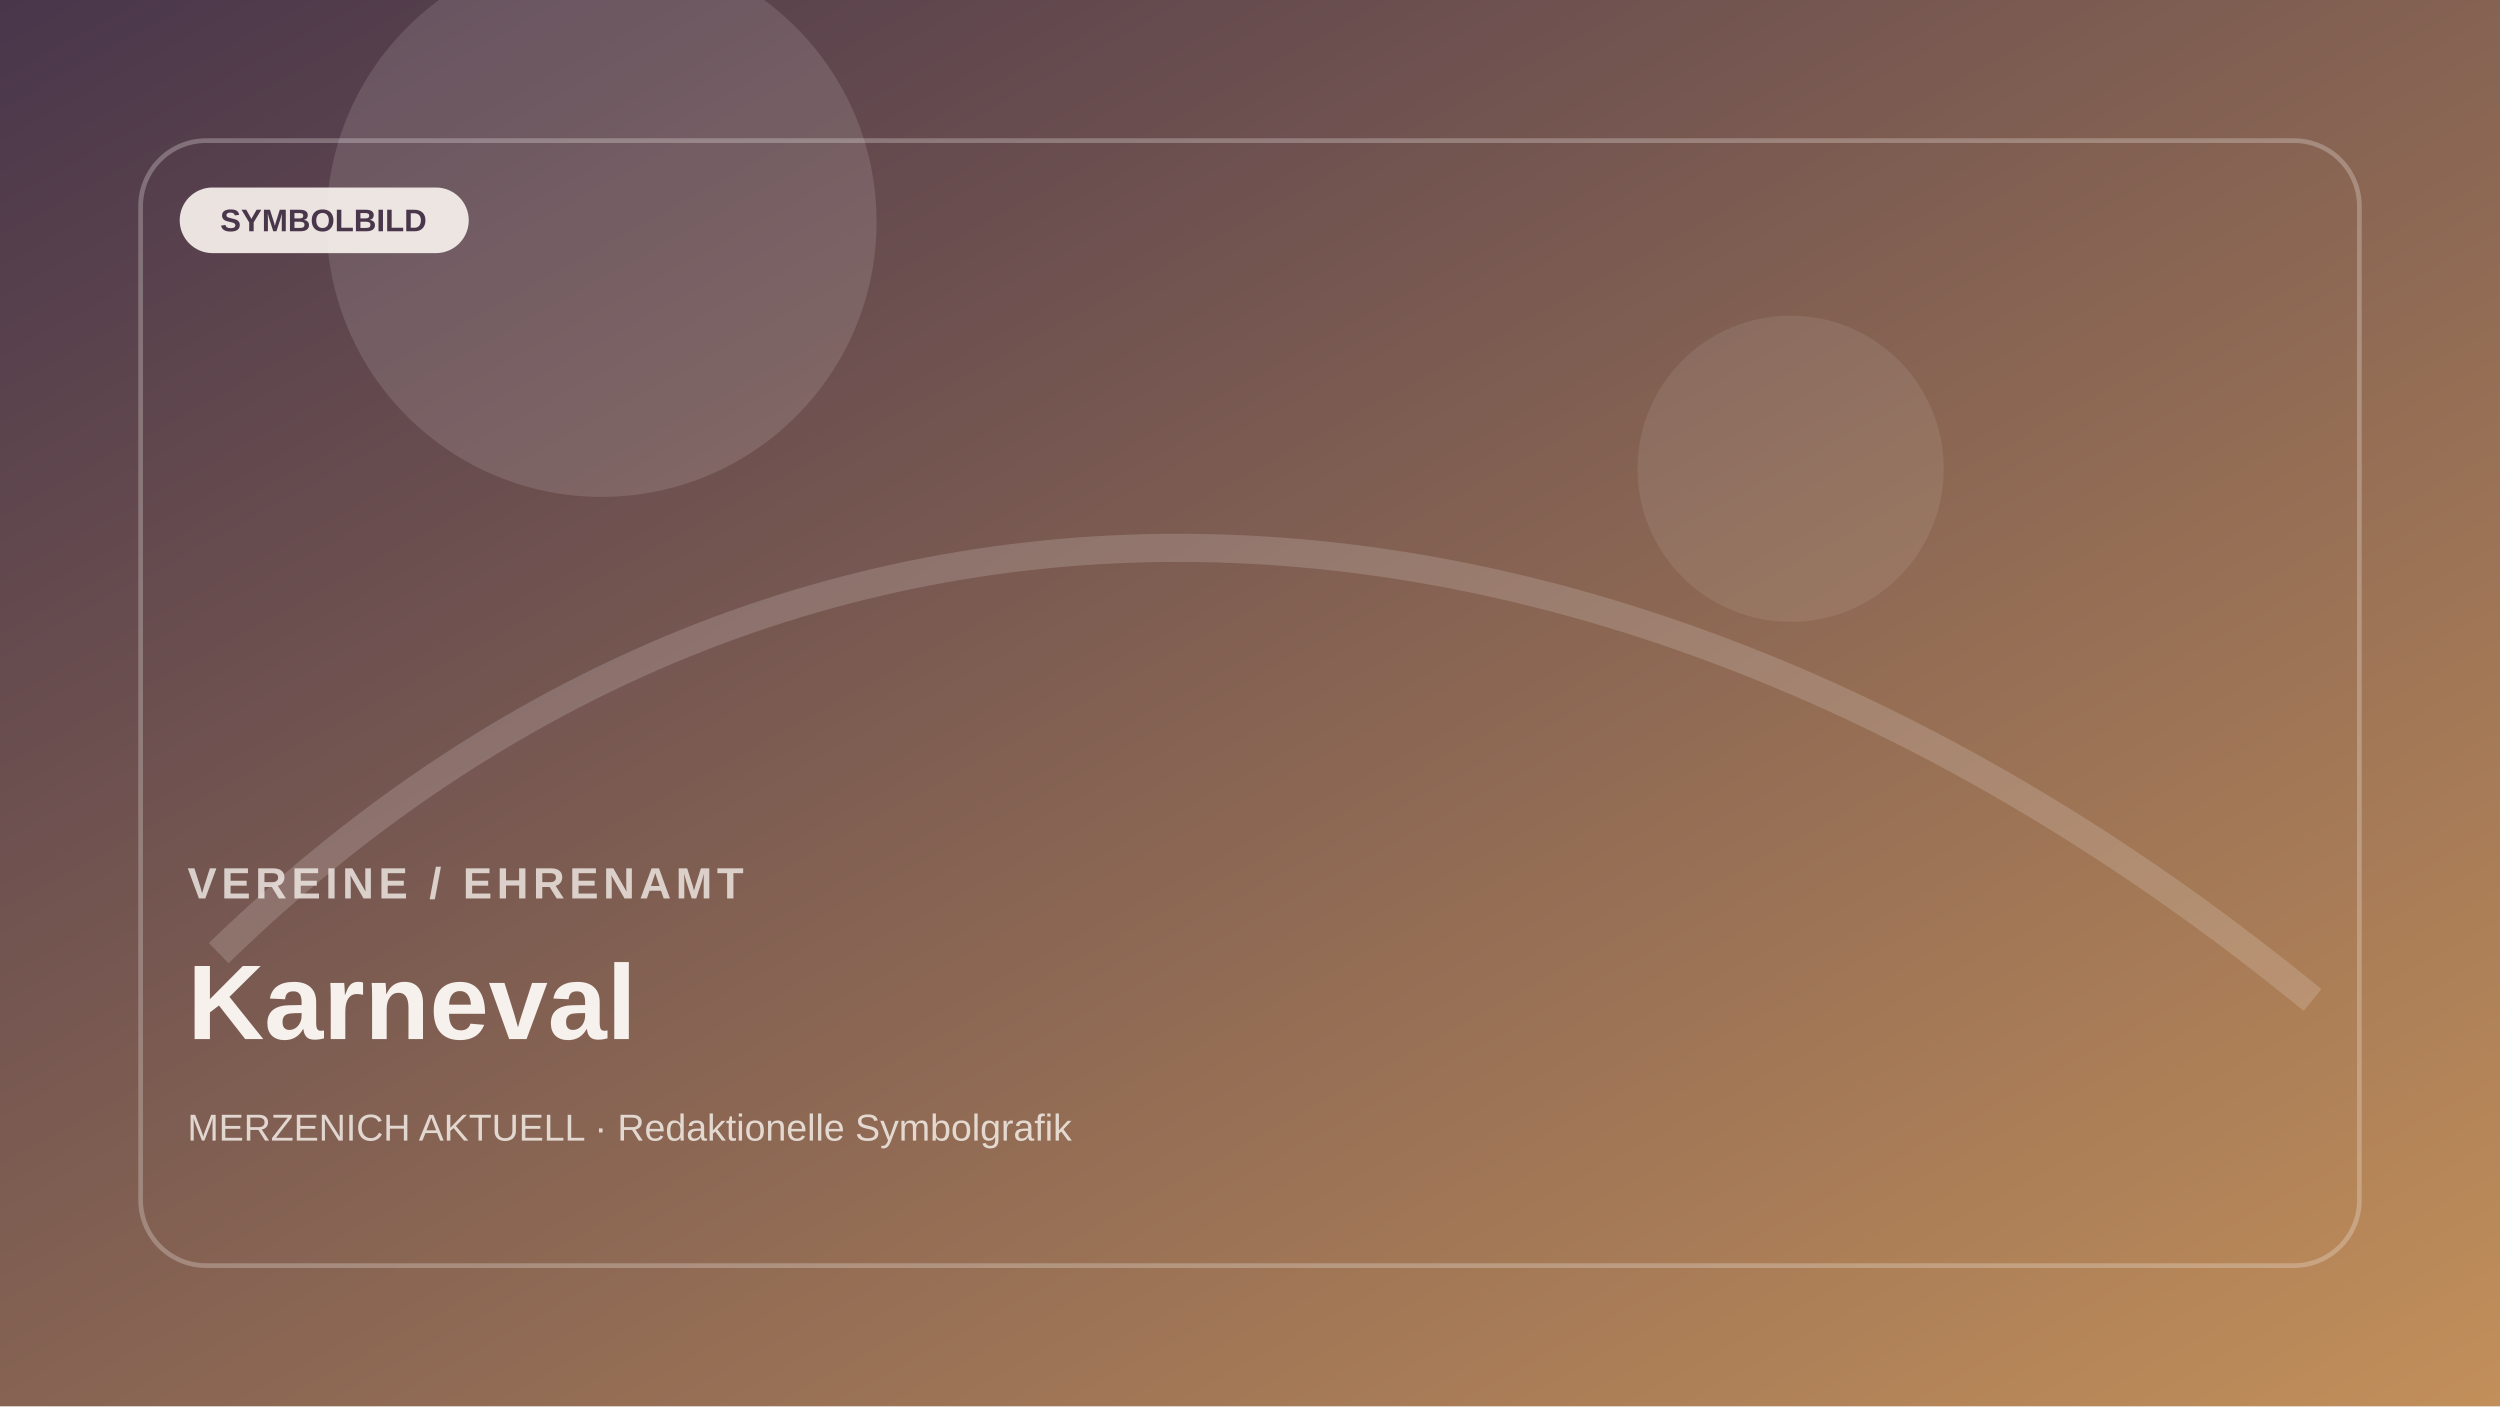
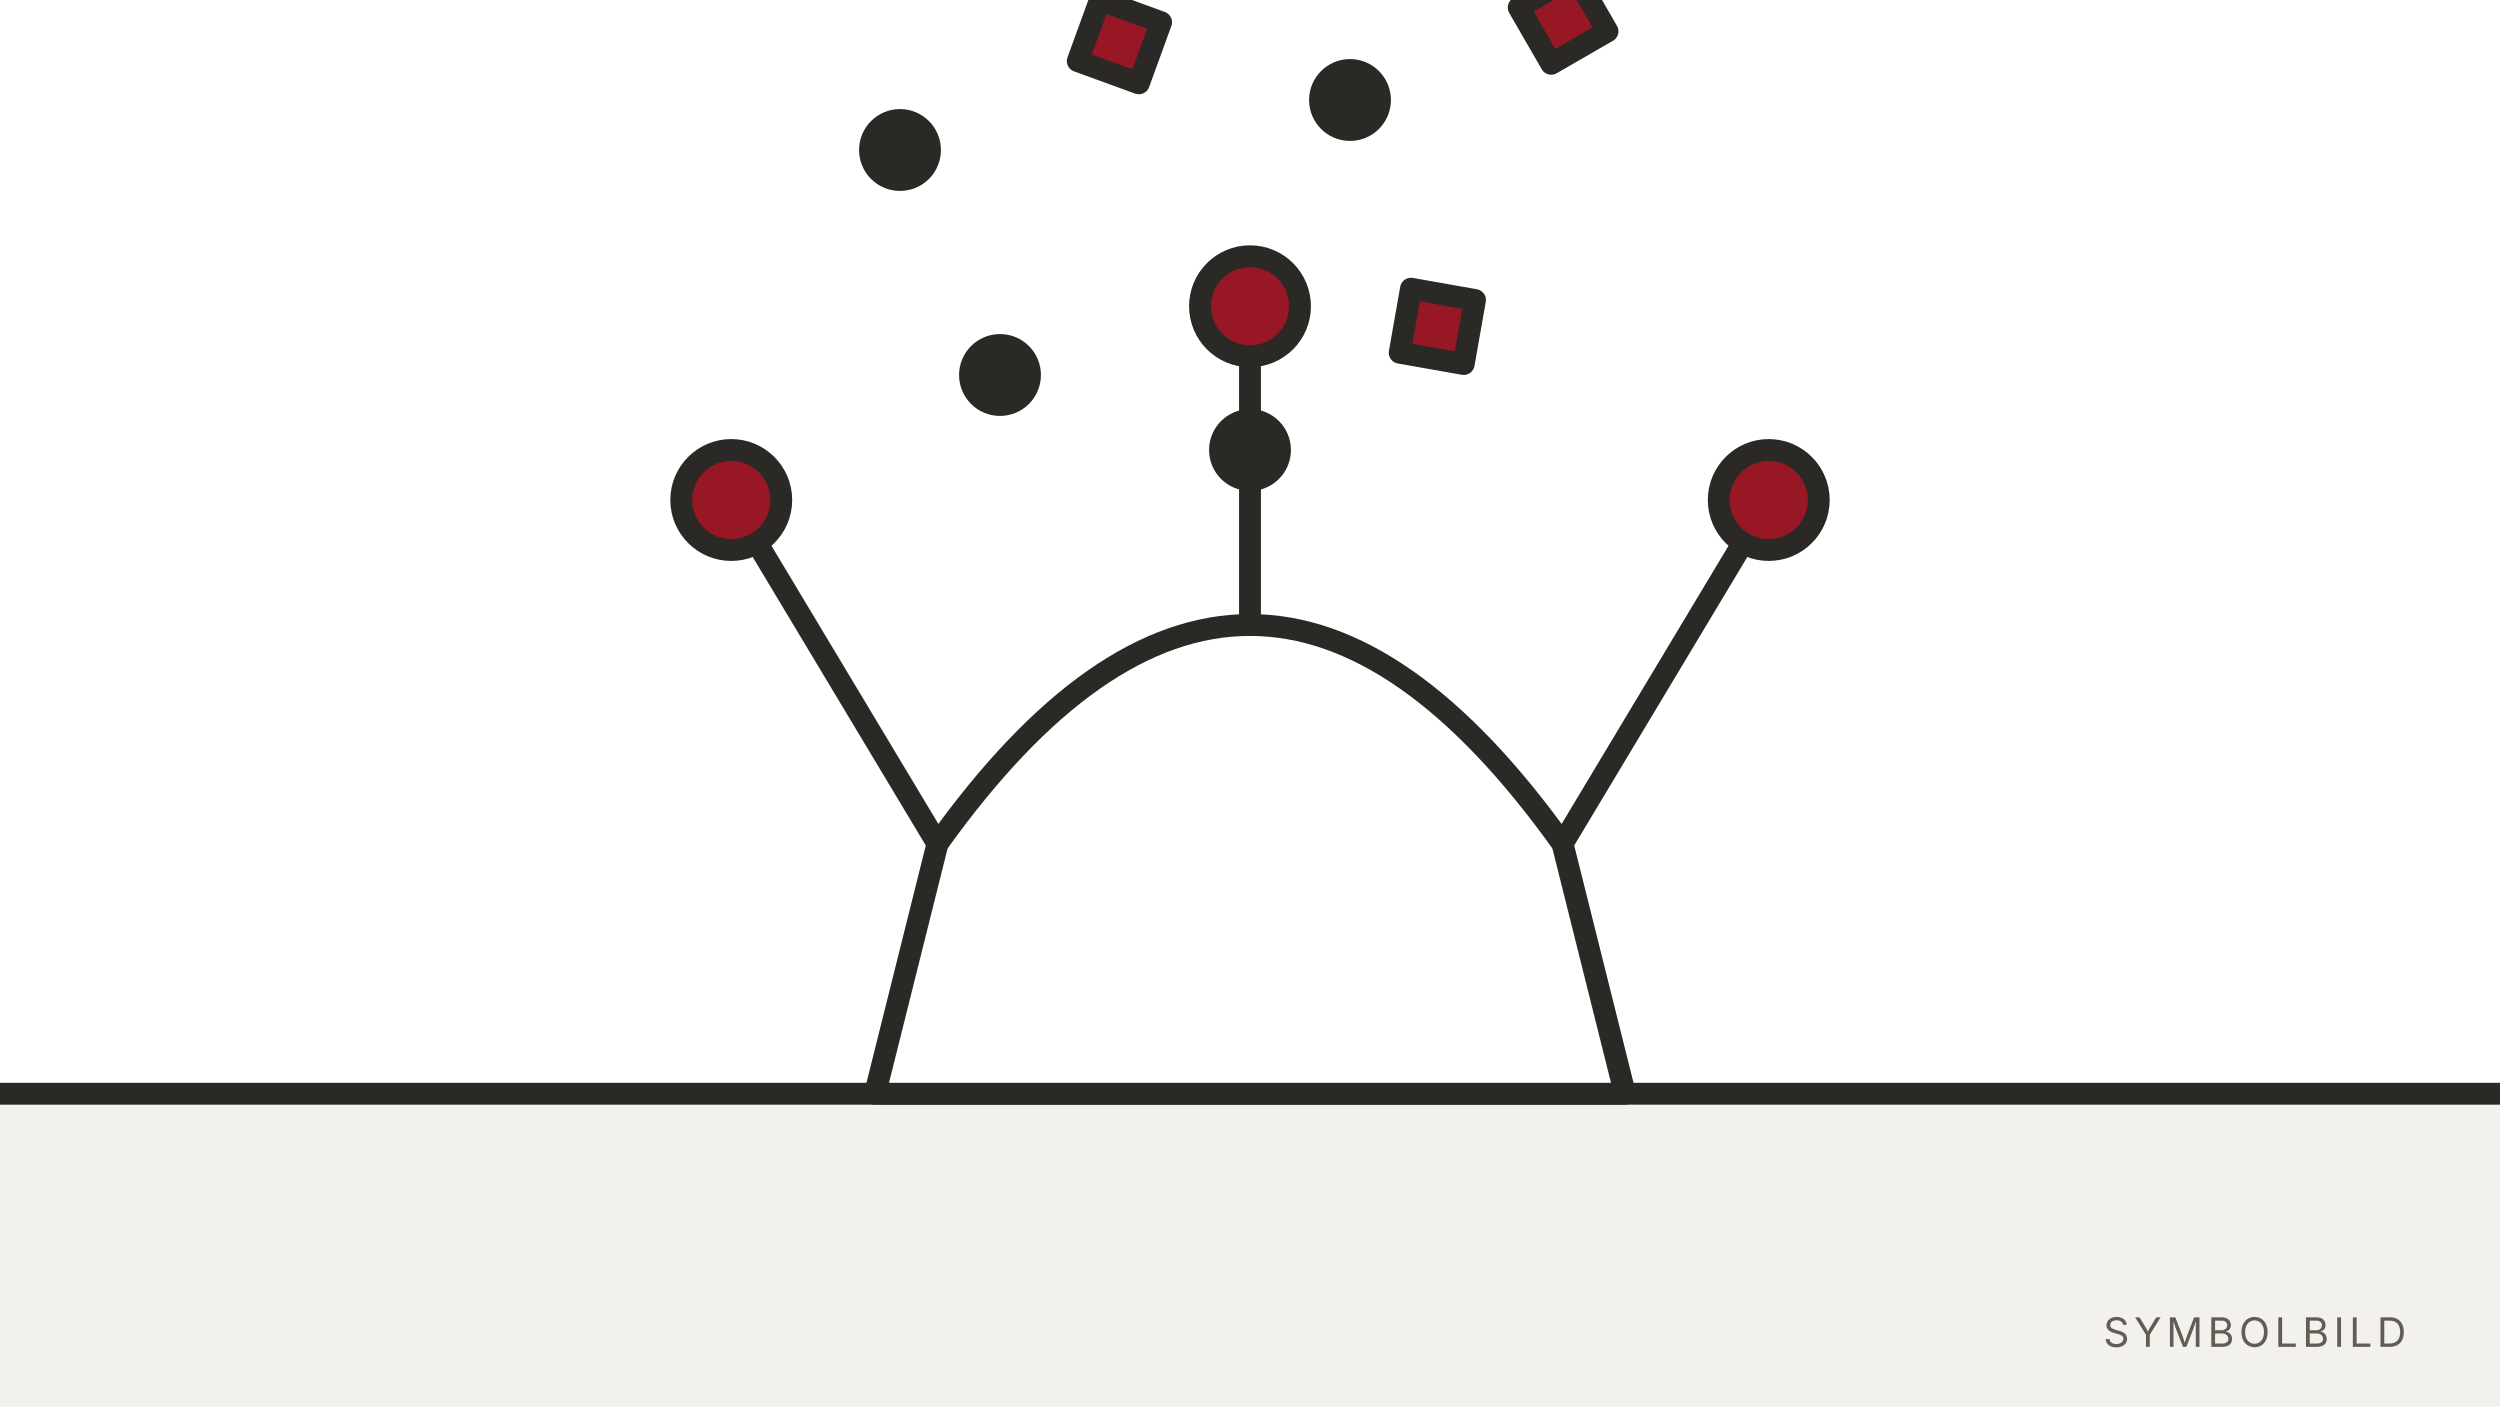
<svg xmlns="http://www.w3.org/2000/svg" viewBox="0 0 1600 900" width="1600" height="900" role="img" aria-labelledby="t d">
-   <defs>
-     <linearGradient id="g" x1="0" y1="0" x2="1" y2="1">
-       <stop stop-color="#49364b" />
-       <stop offset="1" stop-color="#c28f5a" />
-     </linearGradient>
-   </defs>
-   <rect width="1600" height="900" fill="url(#g)" />
-   <circle cx="385" cy="142" r="176" fill="#f6f1ec" opacity=".13" />
-   <circle cx="1146" cy="300" r="98" fill="#f6f1ec" opacity=".09" />
-   <path d="M140 610 C520 240 1040 280 1480 640" fill="none" stroke="#f6f1ec" stroke-width="18" opacity=".18" />
-   <rect x="90" y="90" width="1420" height="720" rx="42" fill="none" stroke="#f6f1ec" stroke-width="3" opacity=".28" />
-   <rect x="115" y="120" width="185" height="42" rx="21" fill="#f6f1ec" opacity=".92" />
-   <text x="207" y="148" text-anchor="middle" font-family="Arial,sans-serif" font-size="20" font-weight="700" fill="#49364b">SYMBOLBILD</text>
-   <text x="120" y="575" font-family="Arial,sans-serif" font-size="28" font-weight="700" letter-spacing="3" fill="#f6f1ec" opacity=".78">VEREINE / EHRENAMT</text>
-   <text x="120" y="665" font-family="Arial,sans-serif" font-size="68" font-weight="800" fill="#f6f1ec">Karneval</text>
-   <text x="120" y="730" font-family="Arial,sans-serif" font-size="24" fill="#f6f1ec" opacity=".82">MERZENICH AKTUELL · Redaktionelle Symbolgrafik</text>
+   <rect width="1600" height="900" fill="#ffffff" />
+   <g stroke="#2b2926" stroke-width="14" stroke-linecap="round" stroke-linejoin="round" fill="#ffffff">
+     <rect x="0" y="700" width="1600" height="200" fill="#f3f1ec" stroke="none" />
+     <line x1="0" y1="700" x2="1600" y2="700" />
+     <g transform="translate(800 480) scale(1.6)" stroke-width="8.75" data-form="konfetti">
+       <circle cx="-140" cy="-240" r="12" fill="#2b2926" />
+       <rect x="-60" y="-300" width="26" height="26" fill="#971725" transform="rotate(20 -60 -300)" />
+       <circle cx="40" cy="-260" r="12" fill="#2b2926" />
+       <rect x="130" y="-310" width="26" height="26" fill="#971725" transform="rotate(60 130 -310)" />
+       <circle cx="-100" cy="-150" r="12" fill="#2b2926" />
+       <rect x="90" y="-180" width="26" height="26" fill="#971725" transform="rotate(100 90 -180)" />
+       <circle cx="0" cy="-120" r="12" fill="#2b2926" />
+     </g>
+     <g transform="translate(800 700) scale(2)" stroke-width="7.00" data-form="narrenkappe">
+       <path d="M-120 0 L120 0 L100 -80 Q0 -220 -100 -80 Z" fill="#ffffff" />
+       <path d="M-100 -80 L-160 -180 M100 -80 L160 -180 M0 -150 L0 -240" fill="none" />
+       <circle cx="-166" cy="-190" r="16" fill="#971725" />
+       <circle cx="166" cy="-190" r="16" fill="#971725" />
+       <circle cx="0" cy="-252" r="16" fill="#971725" />
+     </g>
+   </g>
+   <text x="1540" y="862" text-anchor="end" font-family="Inter,Arial,sans-serif" font-size="26" letter-spacing="3" fill="#615d55" stroke="none">SYMBOLBILD</text>
</svg>
